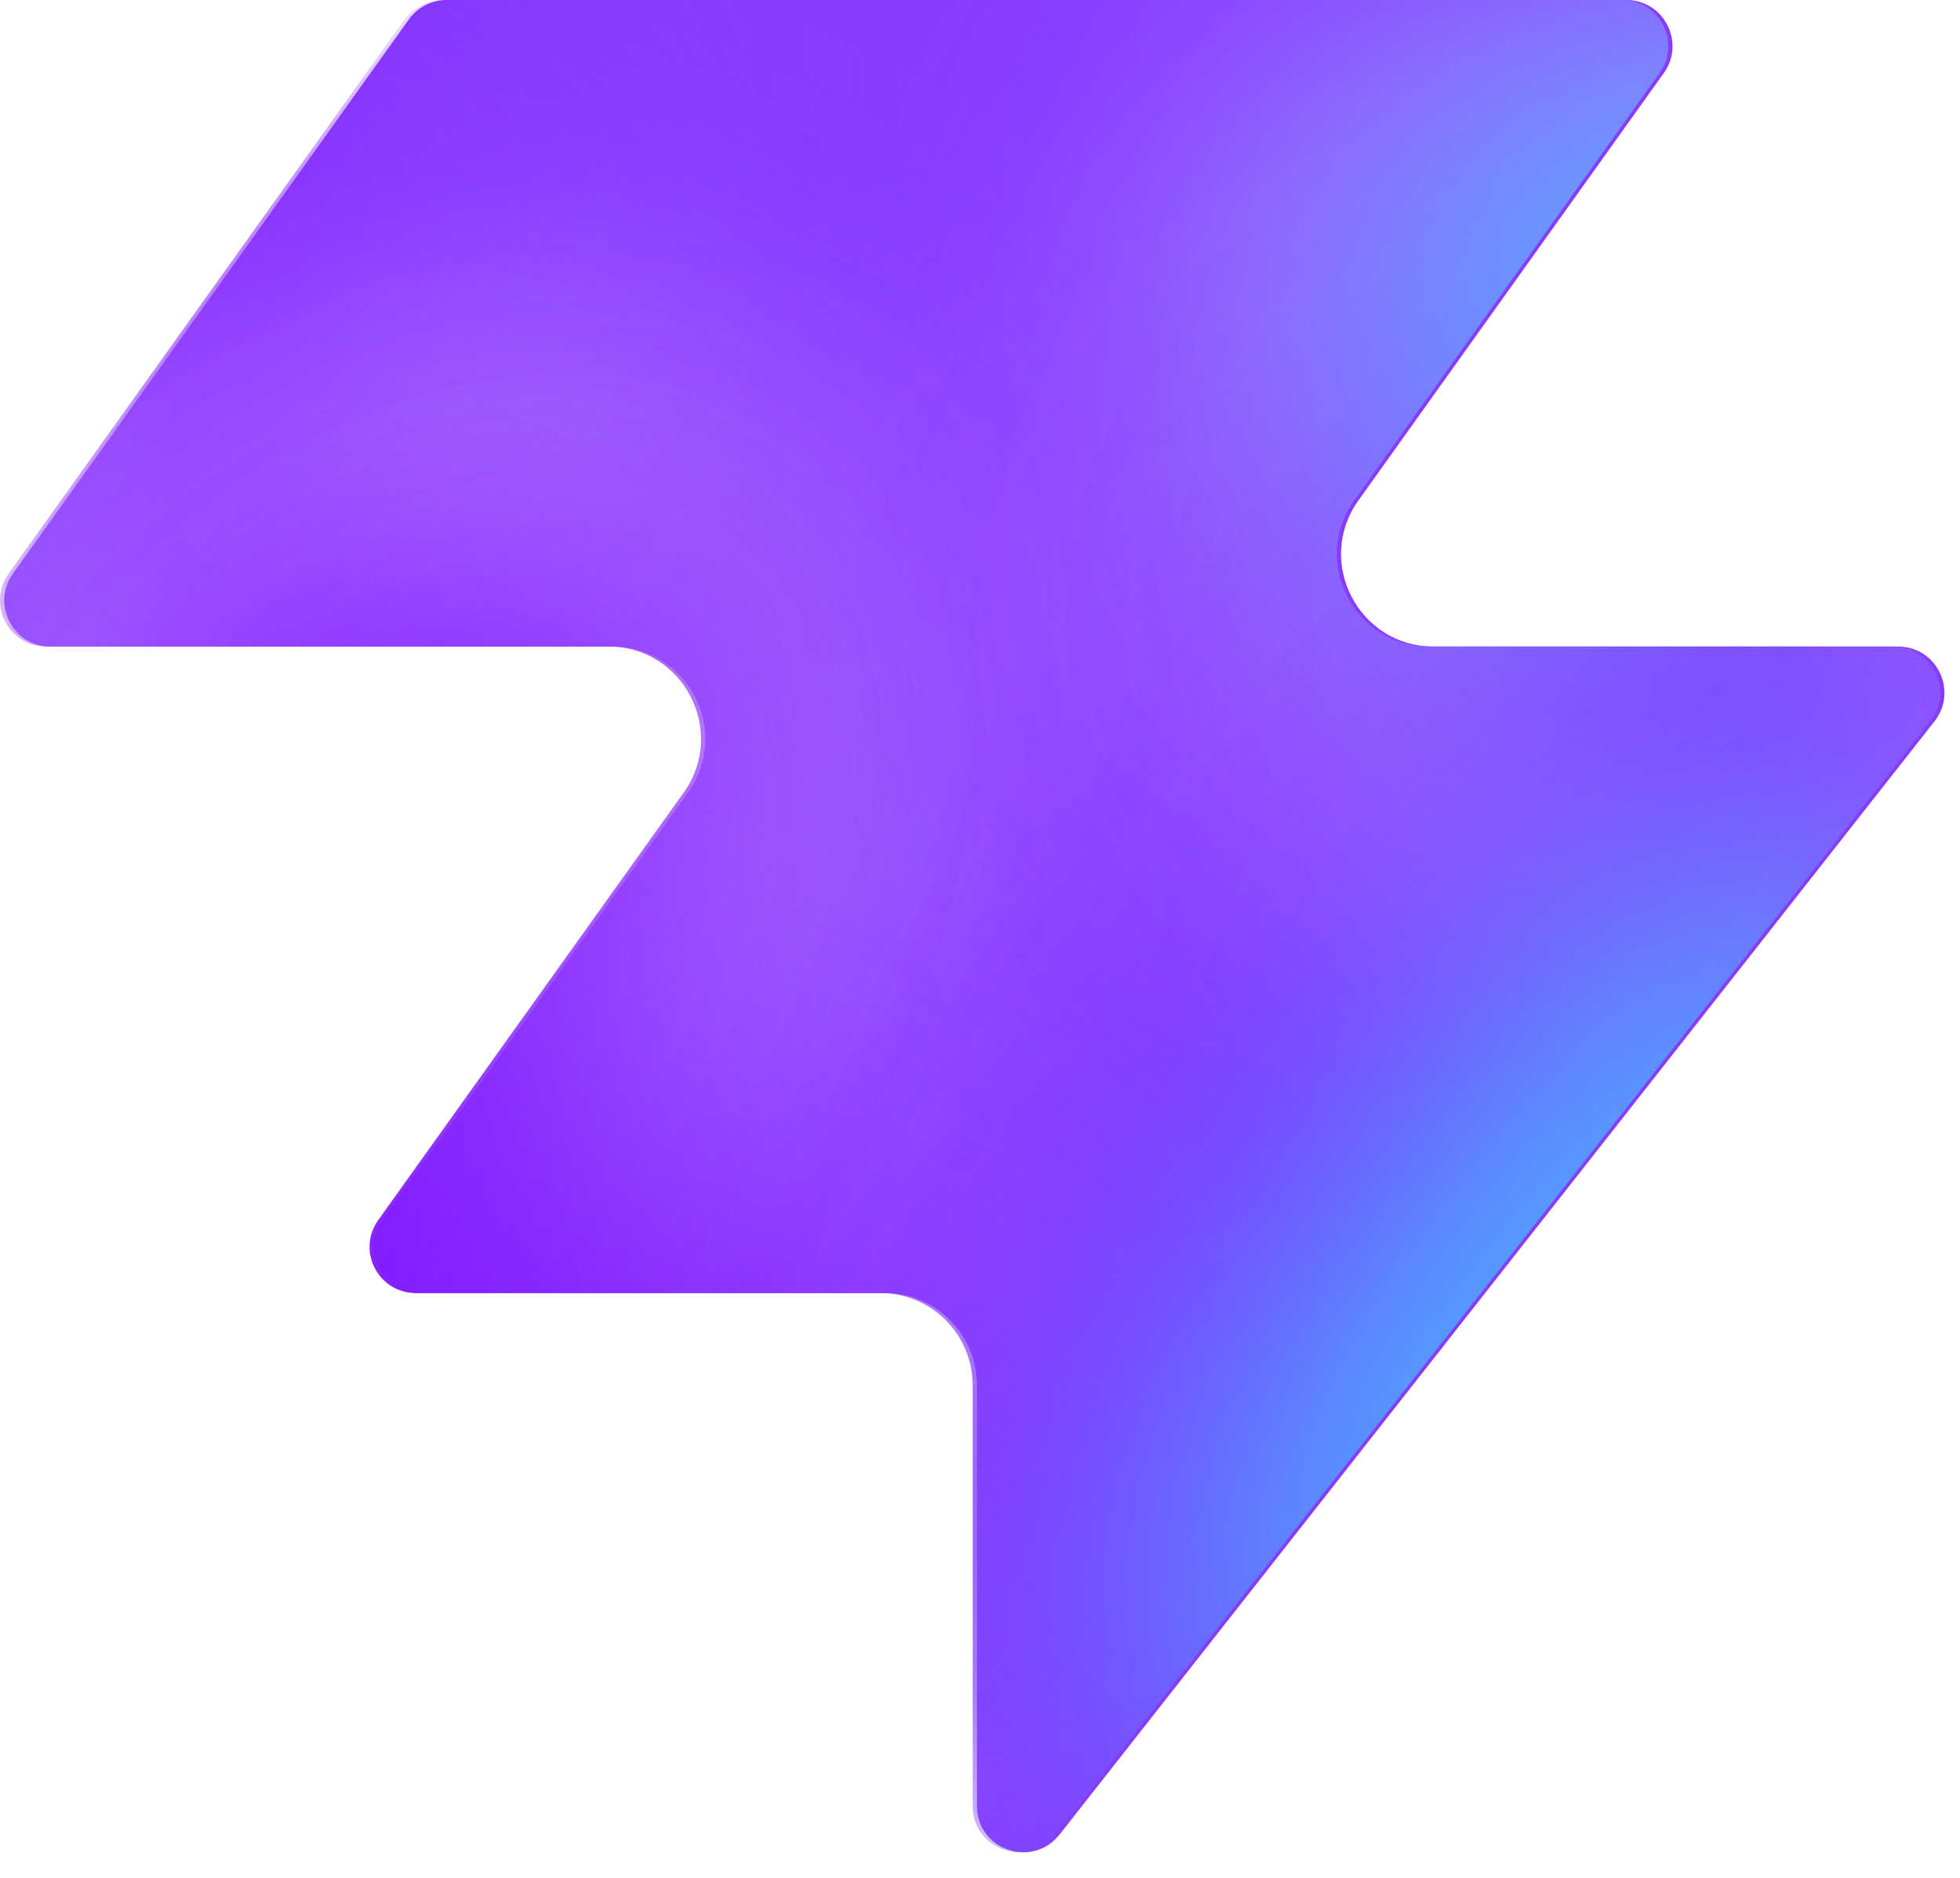
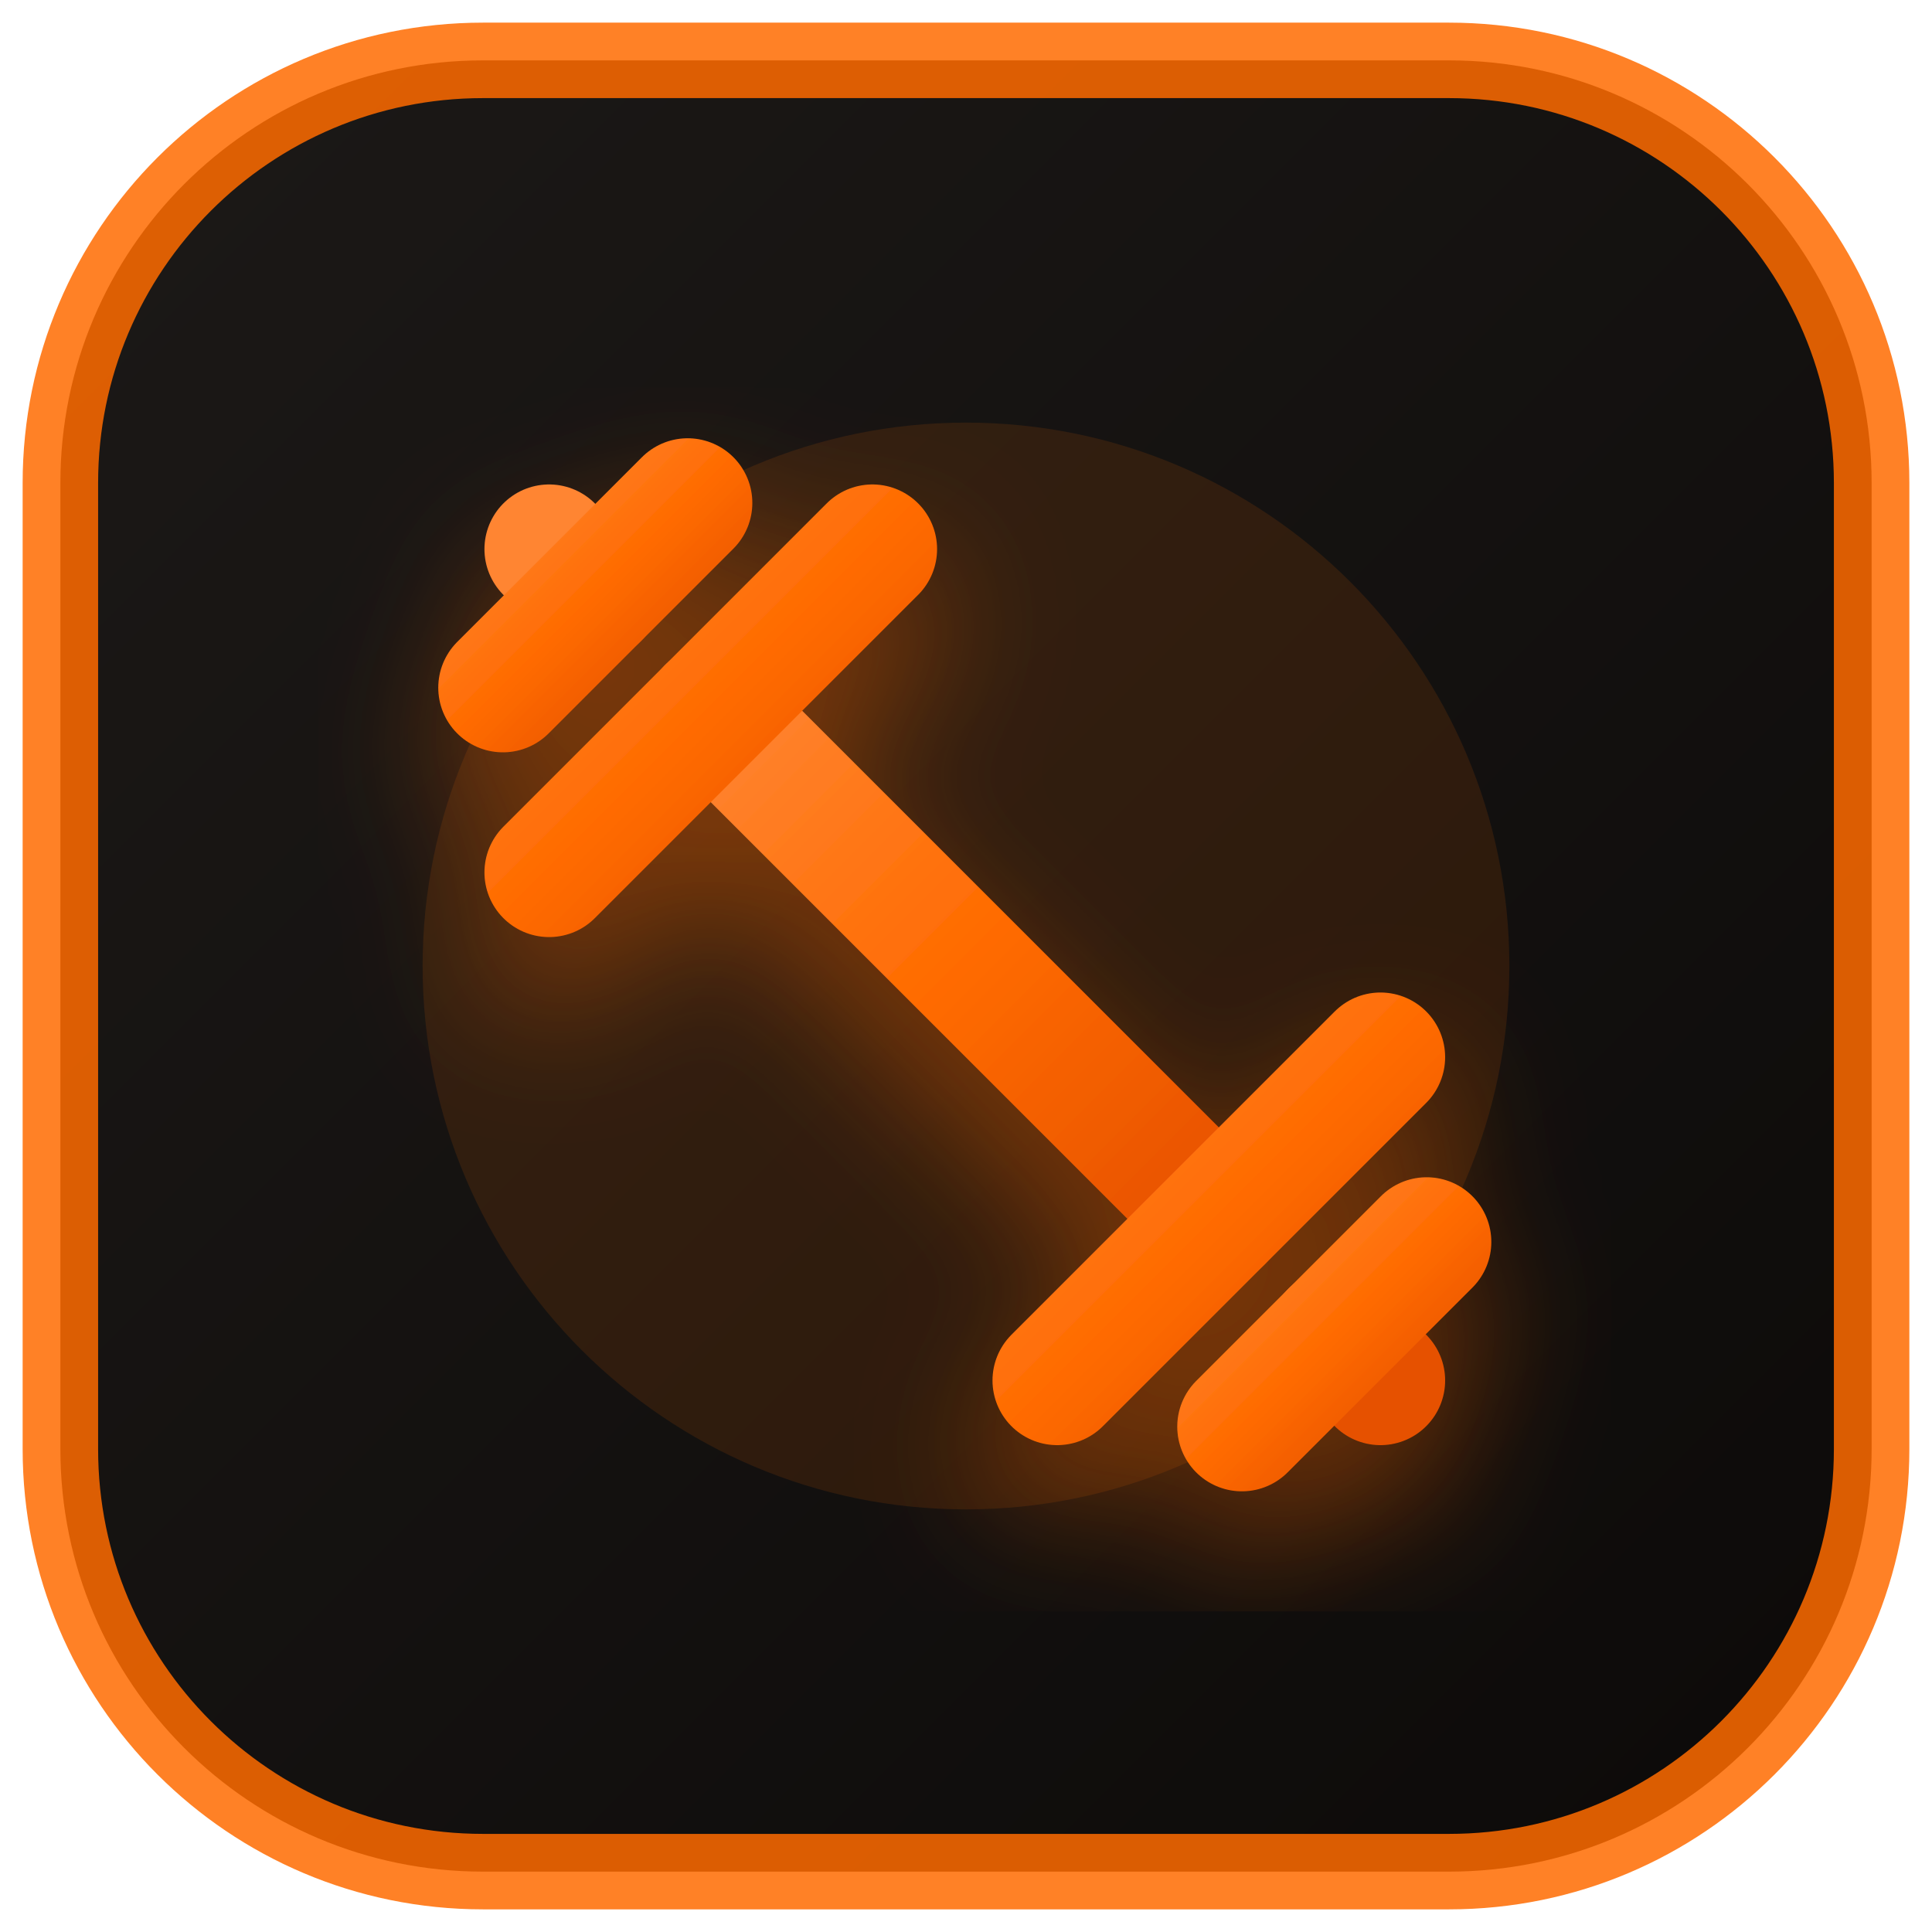
- <svg xmlns="http://www.w3.org/2000/svg" width="48" height="46" fill="none" viewBox="0 0 48 46">
-   <path fill="#863bff" d="M25.946 44.938c-.664.845-2.021.375-2.021-.698V33.937a2.26 2.26 0 0 0-2.262-2.262H10.287c-.92 0-1.456-1.04-.92-1.788l7.48-10.471c1.07-1.497 0-3.578-1.842-3.578H1.237c-.92 0-1.456-1.04-.92-1.788L10.013.474c.214-.297.556-.474.92-.474h28.894c.92 0 1.456 1.04.92 1.788l-7.48 10.471c-1.07 1.498 0 3.579 1.842 3.579h11.377c.943 0 1.473 1.088.89 1.83L25.947 44.94z" style="fill:#863bff;fill:color(display-p3 .525 .23 1);fill-opacity:1" />
-   <mask id="a" width="48" height="46" x="0" y="0" maskUnits="userSpaceOnUse" style="mask-type:alpha">
-     <path fill="#000" d="M25.842 44.938c-.664.844-2.021.375-2.021-.698V33.937a2.26 2.26 0 0 0-2.262-2.262H10.183c-.92 0-1.456-1.04-.92-1.788l7.48-10.471c1.07-1.498 0-3.579-1.842-3.579H1.133c-.92 0-1.456-1.04-.92-1.787L9.91.473c.214-.297.556-.474.92-.474h28.894c.92 0 1.456 1.04.92 1.788l-7.48 10.471c-1.07 1.498 0 3.578 1.842 3.578h11.377c.943 0 1.473 1.088.89 1.832L25.843 44.94z" style="fill:#000;fill-opacity:1" />
-   </mask>
-   <g mask="url(#a)">
-     <g filter="url(#b)">
-       <ellipse cx="5.508" cy="14.704" fill="#ede6ff" rx="5.508" ry="14.704" style="fill:#ede6ff;fill:color(display-p3 .927 .903 1);fill-opacity:1" transform="matrix(.00324 1 1 -.00324 -4.47 31.516)" />
-     </g>
-     <g filter="url(#c)">
-       <ellipse cx="10.399" cy="29.851" fill="#ede6ff" rx="10.399" ry="29.851" style="fill:#ede6ff;fill:color(display-p3 .927 .903 1);fill-opacity:1" transform="matrix(.00324 1 1 -.00324 -39.328 7.883)" />
-     </g>
-     <g filter="url(#d)">
-       <ellipse cx="5.508" cy="30.487" fill="#7e14ff" rx="5.508" ry="30.487" style="fill:#7e14ff;fill:color(display-p3 .492 .077 1);fill-opacity:1" transform="rotate(89.814 -25.913 -14.639)scale(1 -1)" />
-     </g>
-     <g filter="url(#e)">
-       <ellipse cx="5.508" cy="30.599" fill="#7e14ff" rx="5.508" ry="30.599" style="fill:#7e14ff;fill:color(display-p3 .492 .077 1);fill-opacity:1" transform="rotate(89.814 -32.644 -3.334)scale(1 -1)" />
-     </g>
-     <g filter="url(#f)">
-       <ellipse cx="5.508" cy="30.599" fill="#7e14ff" rx="5.508" ry="30.599" style="fill:#7e14ff;fill:color(display-p3 .492 .077 1);fill-opacity:1" transform="matrix(.00324 1 1 -.00324 -34.34 30.47)" />
-     </g>
-     <g filter="url(#g)">
-       <ellipse cx="14.072" cy="22.078" fill="#ede6ff" rx="14.072" ry="22.078" style="fill:#ede6ff;fill:color(display-p3 .927 .903 1);fill-opacity:1" transform="rotate(93.35 24.506 48.493)scale(-1 1)" />
-     </g>
-     <g filter="url(#h)">
-       <ellipse cx="3.47" cy="21.501" fill="#7e14ff" rx="3.47" ry="21.501" style="fill:#7e14ff;fill:color(display-p3 .492 .077 1);fill-opacity:1" transform="rotate(89.009 28.708 47.59)scale(-1 1)" />
-     </g>
-     <g filter="url(#i)">
-       <ellipse cx="3.47" cy="21.501" fill="#7e14ff" rx="3.47" ry="21.501" style="fill:#7e14ff;fill:color(display-p3 .492 .077 1);fill-opacity:1" transform="rotate(89.009 28.708 47.59)scale(-1 1)" />
-     </g>
-     <g filter="url(#j)">
-       <ellipse cx=".387" cy="8.972" fill="#7e14ff" rx="4.407" ry="29.108" style="fill:#7e14ff;fill:color(display-p3 .492 .077 1);fill-opacity:1" transform="rotate(39.51 .387 8.972)" />
-     </g>
-     <g filter="url(#k)">
-       <ellipse cx="47.523" cy="-6.092" fill="#7e14ff" rx="4.407" ry="29.108" style="fill:#7e14ff;fill:color(display-p3 .492 .077 1);fill-opacity:1" transform="rotate(37.892 47.523 -6.092)" />
-     </g>
-     <g filter="url(#l)">
-       <ellipse cx="41.412" cy="6.333" fill="#47bfff" rx="5.971" ry="9.665" style="fill:#47bfff;fill:color(display-p3 .28 .748 1);fill-opacity:1" transform="rotate(37.892 41.412 6.333)" />
-     </g>
-     <g filter="url(#m)">
-       <ellipse cx="-1.879" cy="38.332" fill="#7e14ff" rx="4.407" ry="29.108" style="fill:#7e14ff;fill:color(display-p3 .492 .077 1);fill-opacity:1" transform="rotate(37.892 -1.88 38.332)" />
-     </g>
-     <g filter="url(#n)">
-       <ellipse cx="-1.879" cy="38.332" fill="#7e14ff" rx="4.407" ry="29.108" style="fill:#7e14ff;fill:color(display-p3 .492 .077 1);fill-opacity:1" transform="rotate(37.892 -1.88 38.332)" />
-     </g>
-     <g filter="url(#o)">
-       <ellipse cx="35.651" cy="29.907" fill="#7e14ff" rx="4.407" ry="29.108" style="fill:#7e14ff;fill:color(display-p3 .492 .077 1);fill-opacity:1" transform="rotate(37.892 35.651 29.907)" />
-     </g>
-     <g filter="url(#p)">
-       <ellipse cx="38.418" cy="32.4" fill="#47bfff" rx="5.971" ry="15.297" style="fill:#47bfff;fill:color(display-p3 .28 .748 1);fill-opacity:1" transform="rotate(37.892 38.418 32.4)" />
-     </g>
-   </g>
+ <svg xmlns="http://www.w3.org/2000/svg" viewBox="0 0 64 64" width="64" height="64">
  <defs>
-     <filter id="b" width="60.045" height="41.654" x="-19.77" y="16.149" color-interpolation-filters="sRGB" filterUnits="userSpaceOnUse">
-       <feFlood flood-opacity="0" result="BackgroundImageFix" />
-       <feBlend in="SourceGraphic" in2="BackgroundImageFix" result="shape" />
-       <feGaussianBlur result="effect1_foregroundBlur_2002_17158" stdDeviation="7.659" />
-     </filter>
-     <filter id="c" width="90.34" height="51.437" x="-54.613" y="-7.533" color-interpolation-filters="sRGB" filterUnits="userSpaceOnUse">
-       <feFlood flood-opacity="0" result="BackgroundImageFix" />
-       <feBlend in="SourceGraphic" in2="BackgroundImageFix" result="shape" />
-       <feGaussianBlur result="effect1_foregroundBlur_2002_17158" stdDeviation="7.659" />
-     </filter>
-     <filter id="d" width="79.355" height="29.4" x="-49.64" y="2.03" color-interpolation-filters="sRGB" filterUnits="userSpaceOnUse">
-       <feFlood flood-opacity="0" result="BackgroundImageFix" />
-       <feBlend in="SourceGraphic" in2="BackgroundImageFix" result="shape" />
-       <feGaussianBlur result="effect1_foregroundBlur_2002_17158" stdDeviation="4.596" />
-     </filter>
-     <filter id="e" width="79.579" height="29.4" x="-45.045" y="20.029" color-interpolation-filters="sRGB" filterUnits="userSpaceOnUse">
-       <feFlood flood-opacity="0" result="BackgroundImageFix" />
-       <feBlend in="SourceGraphic" in2="BackgroundImageFix" result="shape" />
-       <feGaussianBlur result="effect1_foregroundBlur_2002_17158" stdDeviation="4.596" />
-     </filter>
-     <filter id="f" width="79.579" height="29.4" x="-43.513" y="21.178" color-interpolation-filters="sRGB" filterUnits="userSpaceOnUse">
-       <feFlood flood-opacity="0" result="BackgroundImageFix" />
-       <feBlend in="SourceGraphic" in2="BackgroundImageFix" result="shape" />
-       <feGaussianBlur result="effect1_foregroundBlur_2002_17158" stdDeviation="4.596" />
-     </filter>
-     <filter id="g" width="74.749" height="58.852" x="15.756" y="-17.901" color-interpolation-filters="sRGB" filterUnits="userSpaceOnUse">
-       <feFlood flood-opacity="0" result="BackgroundImageFix" />
-       <feBlend in="SourceGraphic" in2="BackgroundImageFix" result="shape" />
-       <feGaussianBlur result="effect1_foregroundBlur_2002_17158" stdDeviation="7.659" />
-     </filter>
-     <filter id="h" width="61.377" height="25.362" x="23.548" y="2.284" color-interpolation-filters="sRGB" filterUnits="userSpaceOnUse">
-       <feFlood flood-opacity="0" result="BackgroundImageFix" />
-       <feBlend in="SourceGraphic" in2="BackgroundImageFix" result="shape" />
-       <feGaussianBlur result="effect1_foregroundBlur_2002_17158" stdDeviation="4.596" />
-     </filter>
-     <filter id="i" width="61.377" height="25.362" x="23.548" y="2.284" color-interpolation-filters="sRGB" filterUnits="userSpaceOnUse">
-       <feFlood flood-opacity="0" result="BackgroundImageFix" />
-       <feBlend in="SourceGraphic" in2="BackgroundImageFix" result="shape" />
-       <feGaussianBlur result="effect1_foregroundBlur_2002_17158" stdDeviation="4.596" />
-     </filter>
-     <filter id="j" width="56.045" height="63.649" x="-27.636" y="-22.853" color-interpolation-filters="sRGB" filterUnits="userSpaceOnUse">
-       <feFlood flood-opacity="0" result="BackgroundImageFix" />
-       <feBlend in="SourceGraphic" in2="BackgroundImageFix" result="shape" />
-       <feGaussianBlur result="effect1_foregroundBlur_2002_17158" stdDeviation="4.596" />
-     </filter>
-     <filter id="k" width="54.814" height="64.646" x="20.116" y="-38.415" color-interpolation-filters="sRGB" filterUnits="userSpaceOnUse">
-       <feFlood flood-opacity="0" result="BackgroundImageFix" />
-       <feBlend in="SourceGraphic" in2="BackgroundImageFix" result="shape" />
-       <feGaussianBlur result="effect1_foregroundBlur_2002_17158" stdDeviation="4.596" />
-     </filter>
-     <filter id="l" width="33.541" height="35.313" x="24.641" y="-11.323" color-interpolation-filters="sRGB" filterUnits="userSpaceOnUse">
-       <feFlood flood-opacity="0" result="BackgroundImageFix" />
-       <feBlend in="SourceGraphic" in2="BackgroundImageFix" result="shape" />
-       <feGaussianBlur result="effect1_foregroundBlur_2002_17158" stdDeviation="4.596" />
-     </filter>
-     <filter id="m" width="54.814" height="64.646" x="-29.286" y="6.009" color-interpolation-filters="sRGB" filterUnits="userSpaceOnUse">
-       <feFlood flood-opacity="0" result="BackgroundImageFix" />
-       <feBlend in="SourceGraphic" in2="BackgroundImageFix" result="shape" />
-       <feGaussianBlur result="effect1_foregroundBlur_2002_17158" stdDeviation="4.596" />
-     </filter>
-     <filter id="n" width="54.814" height="64.646" x="-29.286" y="6.009" color-interpolation-filters="sRGB" filterUnits="userSpaceOnUse">
-       <feFlood flood-opacity="0" result="BackgroundImageFix" />
-       <feBlend in="SourceGraphic" in2="BackgroundImageFix" result="shape" />
-       <feGaussianBlur result="effect1_foregroundBlur_2002_17158" stdDeviation="4.596" />
-     </filter>
-     <filter id="o" width="54.814" height="64.646" x="8.244" y="-2.416" color-interpolation-filters="sRGB" filterUnits="userSpaceOnUse">
-       <feFlood flood-opacity="0" result="BackgroundImageFix" />
-       <feBlend in="SourceGraphic" in2="BackgroundImageFix" result="shape" />
-       <feGaussianBlur result="effect1_foregroundBlur_2002_17158" stdDeviation="4.596" />
-     </filter>
-     <filter id="p" width="39.409" height="43.623" x="18.713" y="10.588" color-interpolation-filters="sRGB" filterUnits="userSpaceOnUse">
-       <feFlood flood-opacity="0" result="BackgroundImageFix" />
-       <feBlend in="SourceGraphic" in2="BackgroundImageFix" result="shape" />
-       <feGaussianBlur result="effect1_foregroundBlur_2002_17158" stdDeviation="4.596" />
+     <linearGradient id="vfBg" x1="0%" y1="0%" x2="100%" y2="100%">
+       <stop offset="0%" stop-color="#1c1917" />
+       <stop offset="100%" stop-color="#0c0a09" />
+     </linearGradient>
+     <linearGradient id="vfOrange" x1="0%" y1="0%" x2="100%" y2="100%">
+       <stop offset="0%" stop-color="#ff8533" />
+       <stop offset="50%" stop-color="#ff6b00" />
+       <stop offset="100%" stop-color="#e65100" />
+     </linearGradient>
+     <filter id="glow" x="-20%" y="-20%" width="140%" height="140%">
+       <feDropShadow dx="0" dy="1.5" stdDeviation="1.5" flood-color="#ff6b00" flood-opacity="0.4" />
    </filter>
  </defs>
+   <rect x="2" y="2" width="60" height="60" rx="14" fill="url(#vfBg)" stroke="#ff6b00" stroke-width="2.5" stroke-opacity="0.85" />
+   <circle cx="32" cy="32" r="18" fill="#ff6b00" opacity="0.12" />
+   <g transform="translate(13.6, 13.6) scale(1.53)" filter="url(#glow)">
+     <path d="m6.5 6.5 11 11" stroke="url(#vfOrange)" stroke-width="2.8" stroke-linecap="round" stroke-linejoin="round" />
+     <path d="m21 21-1-1" stroke="url(#vfOrange)" stroke-width="2.8" stroke-linecap="round" stroke-linejoin="round" />
+     <path d="m3 3 1 1" stroke="url(#vfOrange)" stroke-width="2.8" stroke-linecap="round" stroke-linejoin="round" />
+     <path d="m18 22 4-4" stroke="url(#vfOrange)" stroke-width="2.8" stroke-linecap="round" stroke-linejoin="round" />
+     <path d="m2 6 4-4" stroke="url(#vfOrange)" stroke-width="2.8" stroke-linecap="round" stroke-linejoin="round" />
+     <path d="m3 10 7-7" stroke="url(#vfOrange)" stroke-width="2.8" stroke-linecap="round" stroke-linejoin="round" />
+     <path d="m14 21 7-7" stroke="url(#vfOrange)" stroke-width="2.8" stroke-linecap="round" stroke-linejoin="round" />
+   </g>
</svg>
